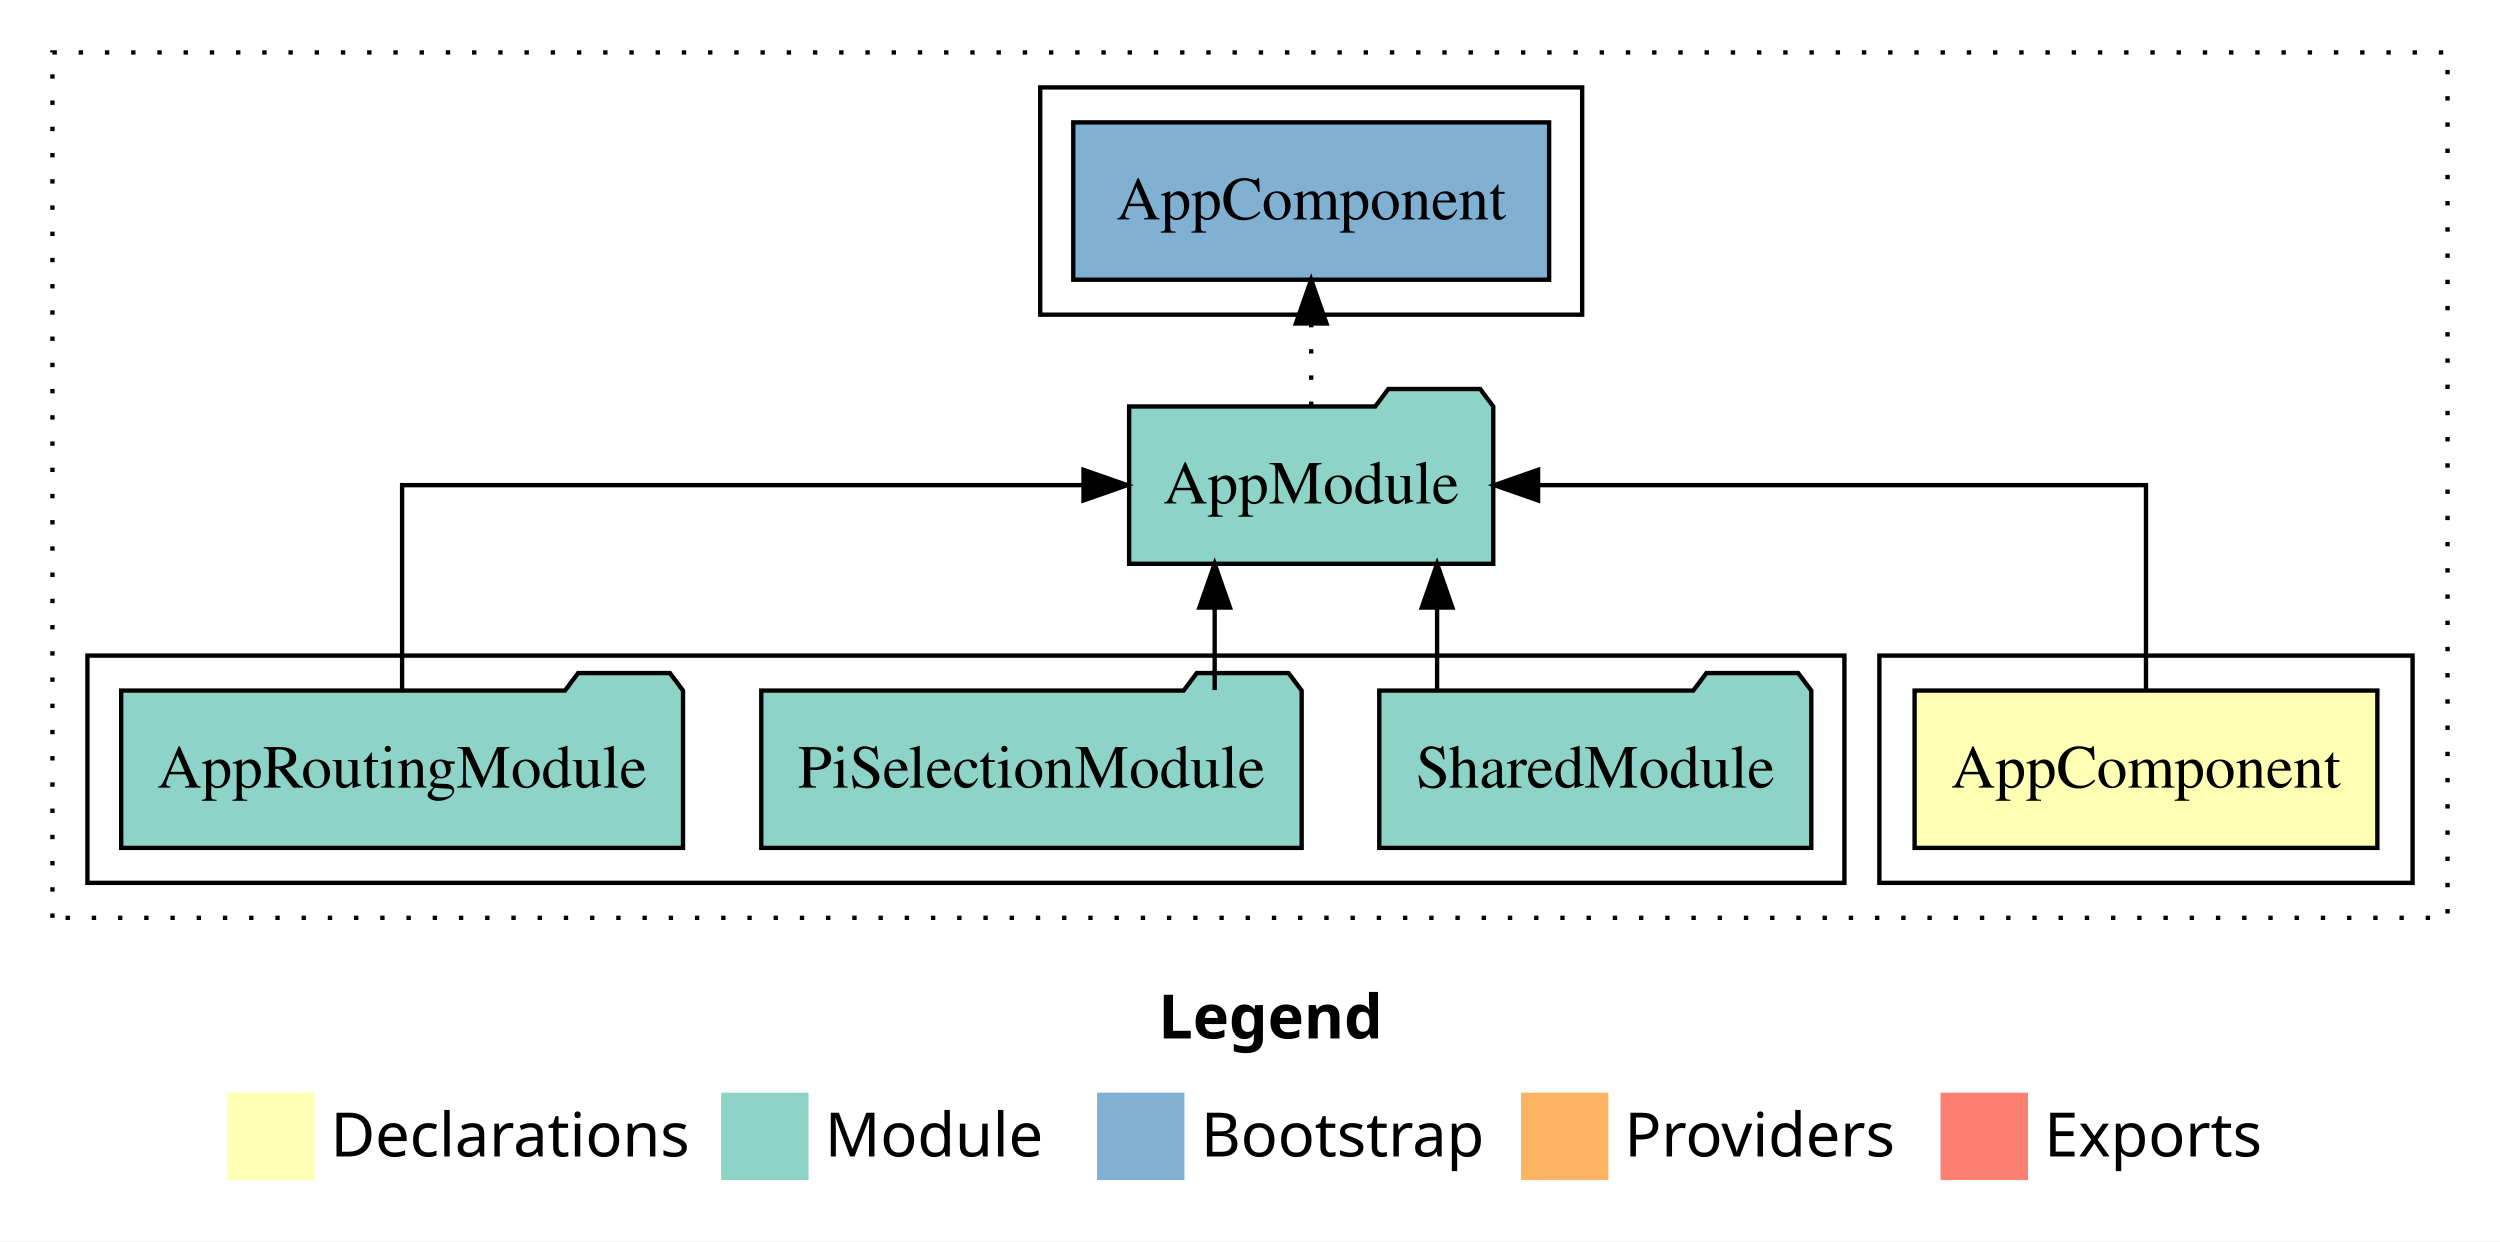
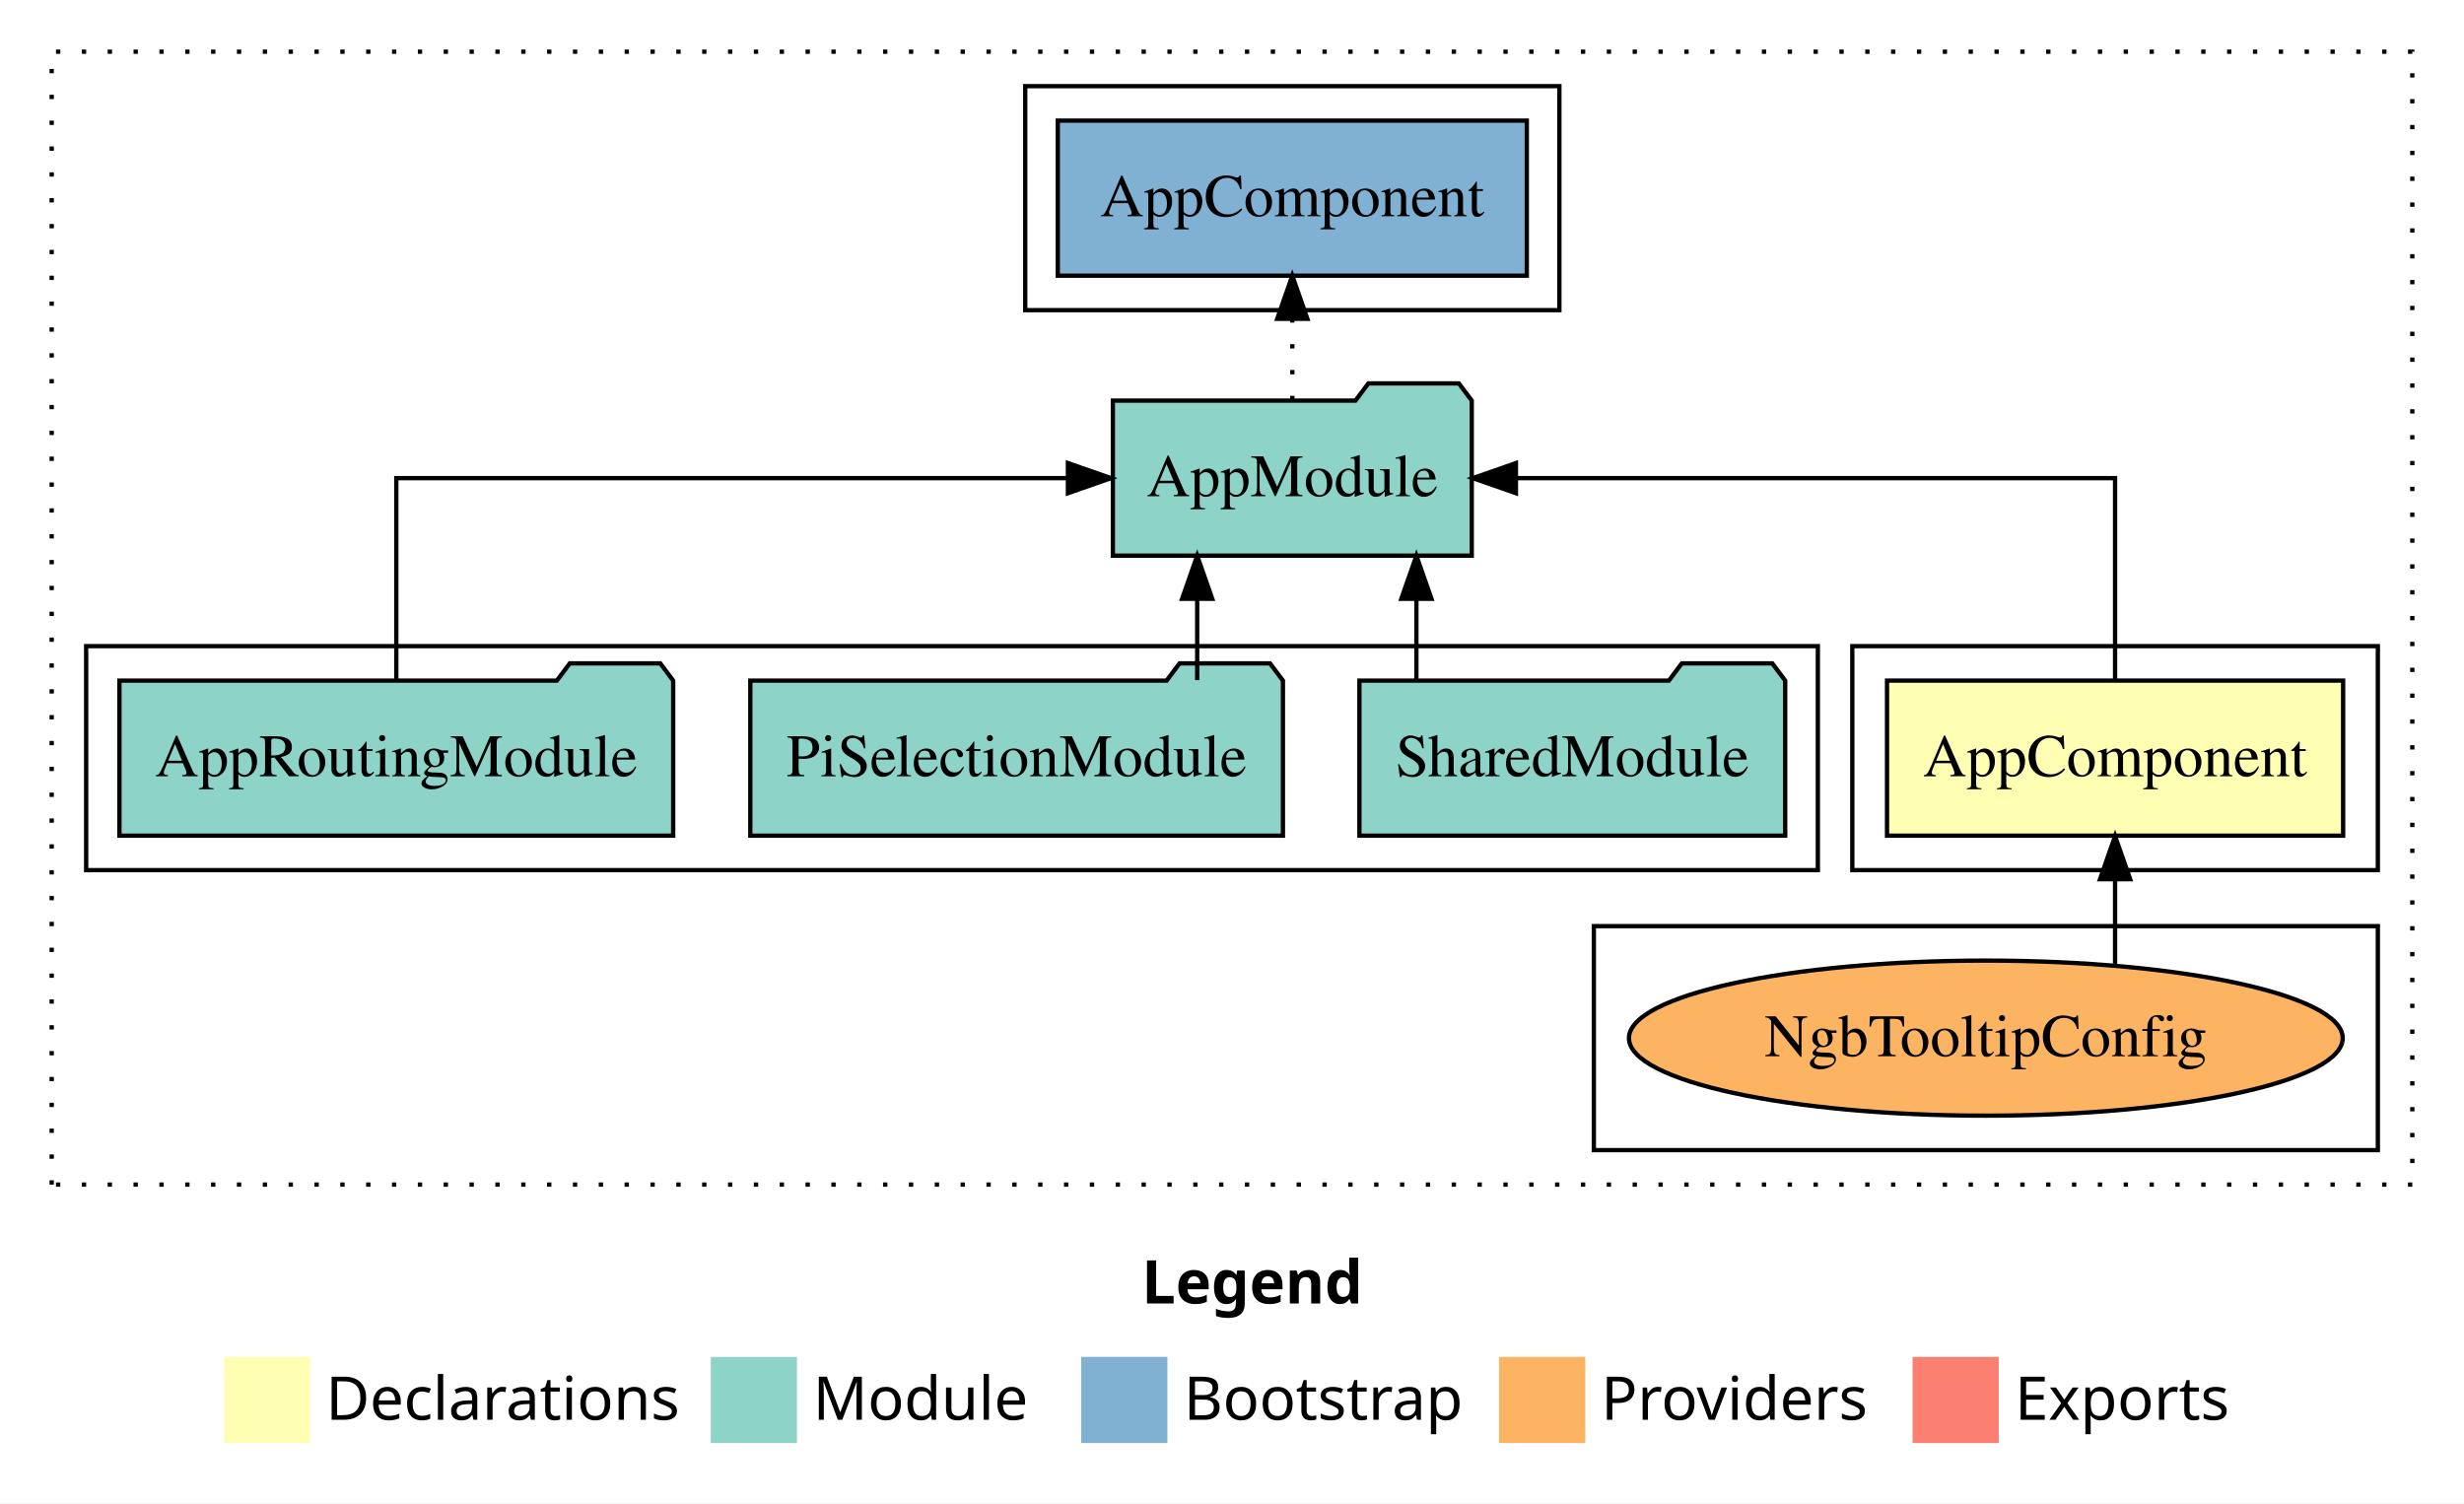
- <svg xmlns="http://www.w3.org/2000/svg" width="572pt" height="284pt" viewBox="0.00 0.00 572.00 284.00">
-   <g id="graph0" class="graph" transform="scale(1 1) rotate(0) translate(4 280)">
-     <polygon fill="#ffffff" stroke="transparent" points="-4,4 -4,-280 568,-280 568,4 -4,4" />
+ <svg xmlns="http://www.w3.org/2000/svg" width="572pt" height="349pt" viewBox="0.00 0.00 572.00 349.00">
+   <g id="graph0" class="graph" transform="scale(1 1) rotate(0) translate(4 345)">
+     <polygon fill="#ffffff" stroke="transparent" points="-4,4 -4,-345 568,-345 568,4 -4,4" />
    <text text-anchor="start" x="261.009" y="-42.4" font-family="sans-serif" font-weight="bold" font-size="14.00" fill="#000000">Legend</text>
    <polygon fill="#ffffb3" stroke="transparent" points="48,-10 48,-30 68,-30 68,-10 48,-10" />
    <text text-anchor="start" x="71.629" y="-15.4" font-family="sans-serif" font-size="14.00" fill="#000000">  Declarations</text>
    <polygon fill="#8dd3c7" stroke="transparent" points="161,-10 161,-30 181,-30 181,-10 161,-10" />
    <text text-anchor="start" x="184.725" y="-15.4" font-family="sans-serif" font-size="14.00" fill="#000000">  Module</text>
    <polygon fill="#80b1d3" stroke="transparent" points="247,-10 247,-30 267,-30 267,-10 247,-10" />
    <text text-anchor="start" x="270.781" y="-15.4" font-family="sans-serif" font-size="14.00" fill="#000000">  Bootstrap</text>
    <polygon fill="#fdb462" stroke="transparent" points="344,-10 344,-30 364,-30 364,-10 344,-10" />
    <text text-anchor="start" x="367.673" y="-15.4" font-family="sans-serif" font-size="14.00" fill="#000000">  Providers</text>
    <polygon fill="#fb8072" stroke="transparent" points="440,-10 440,-30 460,-30 460,-10 440,-10" />
    <text text-anchor="start" x="463.726" y="-15.4" font-family="sans-serif" font-size="14.00" fill="#000000">  Exports</text>
    <g id="clust1" class="cluster">
-       <polygon fill="none" stroke="#000000" stroke-dasharray="1,5" points="8,-70 8,-268 556,-268 556,-70 8,-70" />
+       <polygon fill="none" stroke="#000000" stroke-dasharray="1,5" points="8,-70 8,-333 556,-333 556,-70 8,-70" />
    </g>
    <g id="clust2" class="cluster">
-       <polygon fill="none" stroke="#000000" points="426,-78 426,-130 548,-130 548,-78 426,-78" />
+       <polygon fill="none" stroke="#000000" points="426,-143 426,-195 548,-195 548,-143 426,-143" />
+     </g>
+     <g id="clust3" class="cluster">
+       <polygon fill="none" stroke="#000000" points="366,-78 366,-130 548,-130 548,-78 366,-78" />
    </g>
    <g id="clust4" class="cluster">
-       <polygon fill="none" stroke="#000000" points="16,-78 16,-130 418,-130 418,-78 16,-78" />
+       <polygon fill="none" stroke="#000000" points="16,-143 16,-195 418,-195 418,-143 16,-143" />
    </g>
    <g id="clust6" class="cluster">
-       <polygon fill="none" stroke="#000000" points="234,-208 234,-260 358,-260 358,-208 234,-208" />
+       <polygon fill="none" stroke="#000000" points="234,-273 234,-325 358,-325 358,-273 234,-273" />
    </g>
    <g id="node1" class="node">
-       <polygon fill="#ffffb3" stroke="#000000" points="539.94,-122 434.06,-122 434.06,-86 539.94,-86 539.94,-122" />
-       <text text-anchor="middle" x="487" y="-99.8" font-family="Times,serif" font-size="14.00" fill="#000000">AppComponent</text>
+       <polygon fill="#ffffb3" stroke="#000000" points="539.94,-187 434.06,-187 434.06,-151 539.94,-151 539.94,-187" />
+       <text text-anchor="middle" x="487" y="-164.8" font-family="Times,serif" font-size="14.00" fill="#000000">AppComponent</text>
    </g>
    <g id="node2" class="node">
-       <polygon fill="#8dd3c7" stroke="#000000" points="337.657,-187 334.657,-191 313.657,-191 310.657,-187 254.343,-187 254.343,-151 337.657,-151 337.657,-187" />
-       <text text-anchor="middle" x="296" y="-164.8" font-family="Times,serif" font-size="14.00" fill="#000000">AppModule</text>
+       <polygon fill="#8dd3c7" stroke="#000000" points="337.657,-252 334.657,-256 313.657,-256 310.657,-252 254.343,-252 254.343,-216 337.657,-216 337.657,-252" />
+       <text text-anchor="middle" x="296" y="-229.8" font-family="Times,serif" font-size="14.00" fill="#000000">AppModule</text>
    </g>
    <g id="edge1" class="edge">
-       <path fill="none" stroke="#000000" d="M487,-122.106C487,-141.339 487,-169 487,-169 487,-169 347.916,-169 347.916,-169" />
-       <polygon fill="#000000" stroke="#000000" points="347.916,-165.5 337.916,-169 347.916,-172.5 347.916,-165.5" />
+       <path fill="none" stroke="#000000" d="M487,-187.106C487,-206.339 487,-234 487,-234 487,-234 347.916,-234 347.916,-234" />
+       <polygon fill="#000000" stroke="#000000" points="347.916,-230.5 337.916,-234 347.916,-237.5 347.916,-230.5" />
+     </g>
+     <g id="node7" class="node">
+       <polygon fill="#80b1d3" stroke="#000000" points="350.439,-317 241.561,-317 241.561,-281 350.439,-281 350.439,-317" />
+       <text text-anchor="middle" x="296" y="-294.8" font-family="Times,serif" font-size="14.00" fill="#000000">AppComponent </text>
+     </g>
+     <g id="edge6" class="edge">
+       <path fill="none" stroke="#000000" stroke-dasharray="1,5" d="M296,-252.106C296,-252.106 296,-270.991 296,-270.991" />
+       <polygon fill="#000000" stroke="#000000" points="292.5,-270.991 296,-280.991 299.5,-270.991 292.5,-270.991" />
+     </g>
+     <g id="node3" class="node">
+       <ellipse fill="#fdb462" stroke="#000000" cx="457" cy="-104" rx="82.85" ry="18" />
+       <text text-anchor="middle" x="457" y="-99.8" font-family="Times,serif" font-size="14.00" fill="#000000">NgbTooltipConfig</text>
+     </g>
+     <g id="edge2" class="edge">
+       <path fill="none" stroke="#000000" d="M487,-121.078C487,-121.078 487,-140.899 487,-140.899" />
+       <polygon fill="#000000" stroke="#000000" points="483.5,-140.899 487,-150.899 490.5,-140.899 483.5,-140.899" />
+     </g>
+     <g id="node4" class="node">
+       <polygon fill="#8dd3c7" stroke="#000000" points="410.423,-187 407.423,-191 386.423,-191 383.423,-187 311.577,-187 311.577,-151 410.423,-151 410.423,-187" />
+       <text text-anchor="middle" x="361" y="-164.8" font-family="Times,serif" font-size="14.00" fill="#000000">SharedModule</text>
+     </g>
+     <g id="edge3" class="edge">
+       <path fill="none" stroke="#000000" d="M324.808,-187.106C324.808,-187.106 324.808,-205.991 324.808,-205.991" />
+       <polygon fill="#000000" stroke="#000000" points="321.309,-205.991 324.808,-215.991 328.309,-205.991 321.309,-205.991" />
+     </g>
+     <g id="node5" class="node">
+       <polygon fill="#8dd3c7" stroke="#000000" points="293.822,-187 290.822,-191 269.822,-191 266.822,-187 170.178,-187 170.178,-151 293.822,-151 293.822,-187" />
+       <text text-anchor="middle" x="232" y="-164.8" font-family="Times,serif" font-size="14.00" fill="#000000">PiSelectionModule</text>
+     </g>
+     <g id="edge4" class="edge">
+       <path fill="none" stroke="#000000" d="M273.916,-187.106C273.916,-187.106 273.916,-205.991 273.916,-205.991" />
+       <polygon fill="#000000" stroke="#000000" points="270.416,-205.991 273.916,-215.991 277.416,-205.991 270.416,-205.991" />
    </g>
    <g id="node6" class="node">
-       <polygon fill="#80b1d3" stroke="#000000" points="350.439,-252 241.561,-252 241.561,-216 350.439,-216 350.439,-252" />
-       <text text-anchor="middle" x="296" y="-229.8" font-family="Times,serif" font-size="14.00" fill="#000000">AppComponent </text>
+       <polygon fill="#8dd3c7" stroke="#000000" points="152.274,-187 149.274,-191 128.274,-191 125.274,-187 23.726,-187 23.726,-151 152.274,-151 152.274,-187" />
+       <text text-anchor="middle" x="88" y="-164.8" font-family="Times,serif" font-size="14.00" fill="#000000">AppRoutingModule</text>
    </g>
    <g id="edge5" class="edge">
-       <path fill="none" stroke="#000000" stroke-dasharray="1,5" d="M296,-187.106C296,-187.106 296,-205.991 296,-205.991" />
-       <polygon fill="#000000" stroke="#000000" points="292.5,-205.991 296,-215.991 299.5,-205.991 292.5,-205.991" />
-     </g>
-     <g id="node3" class="node">
-       <polygon fill="#8dd3c7" stroke="#000000" points="410.423,-122 407.423,-126 386.423,-126 383.423,-122 311.577,-122 311.577,-86 410.423,-86 410.423,-122" />
-       <text text-anchor="middle" x="361" y="-99.8" font-family="Times,serif" font-size="14.00" fill="#000000">SharedModule</text>
-     </g>
-     <g id="edge2" class="edge">
-       <path fill="none" stroke="#000000" d="M324.808,-122.106C324.808,-122.106 324.808,-140.991 324.808,-140.991" />
-       <polygon fill="#000000" stroke="#000000" points="321.309,-140.991 324.808,-150.991 328.309,-140.991 321.309,-140.991" />
-     </g>
-     <g id="node4" class="node">
-       <polygon fill="#8dd3c7" stroke="#000000" points="293.822,-122 290.822,-126 269.822,-126 266.822,-122 170.178,-122 170.178,-86 293.822,-86 293.822,-122" />
-       <text text-anchor="middle" x="232" y="-99.8" font-family="Times,serif" font-size="14.00" fill="#000000">PiSelectionModule</text>
-     </g>
-     <g id="edge3" class="edge">
-       <path fill="none" stroke="#000000" d="M273.916,-122.106C273.916,-122.106 273.916,-140.991 273.916,-140.991" />
-       <polygon fill="#000000" stroke="#000000" points="270.416,-140.991 273.916,-150.991 277.416,-140.991 270.416,-140.991" />
-     </g>
-     <g id="node5" class="node">
-       <polygon fill="#8dd3c7" stroke="#000000" points="152.274,-122 149.274,-126 128.274,-126 125.274,-122 23.726,-122 23.726,-86 152.274,-86 152.274,-122" />
-       <text text-anchor="middle" x="88" y="-99.8" font-family="Times,serif" font-size="14.00" fill="#000000">AppRoutingModule</text>
-     </g>
-     <g id="edge4" class="edge">
-       <path fill="none" stroke="#000000" d="M88,-122.106C88,-141.339 88,-169 88,-169 88,-169 243.908,-169 243.908,-169" />
-       <polygon fill="#000000" stroke="#000000" points="243.908,-172.5 253.908,-169 243.908,-165.5 243.908,-172.5" />
+       <path fill="none" stroke="#000000" d="M88,-187.106C88,-206.339 88,-234 88,-234 88,-234 243.908,-234 243.908,-234" />
+       <polygon fill="#000000" stroke="#000000" points="243.908,-237.5 253.908,-234 243.908,-230.5 243.908,-237.5" />
    </g>
  </g>
</svg>
